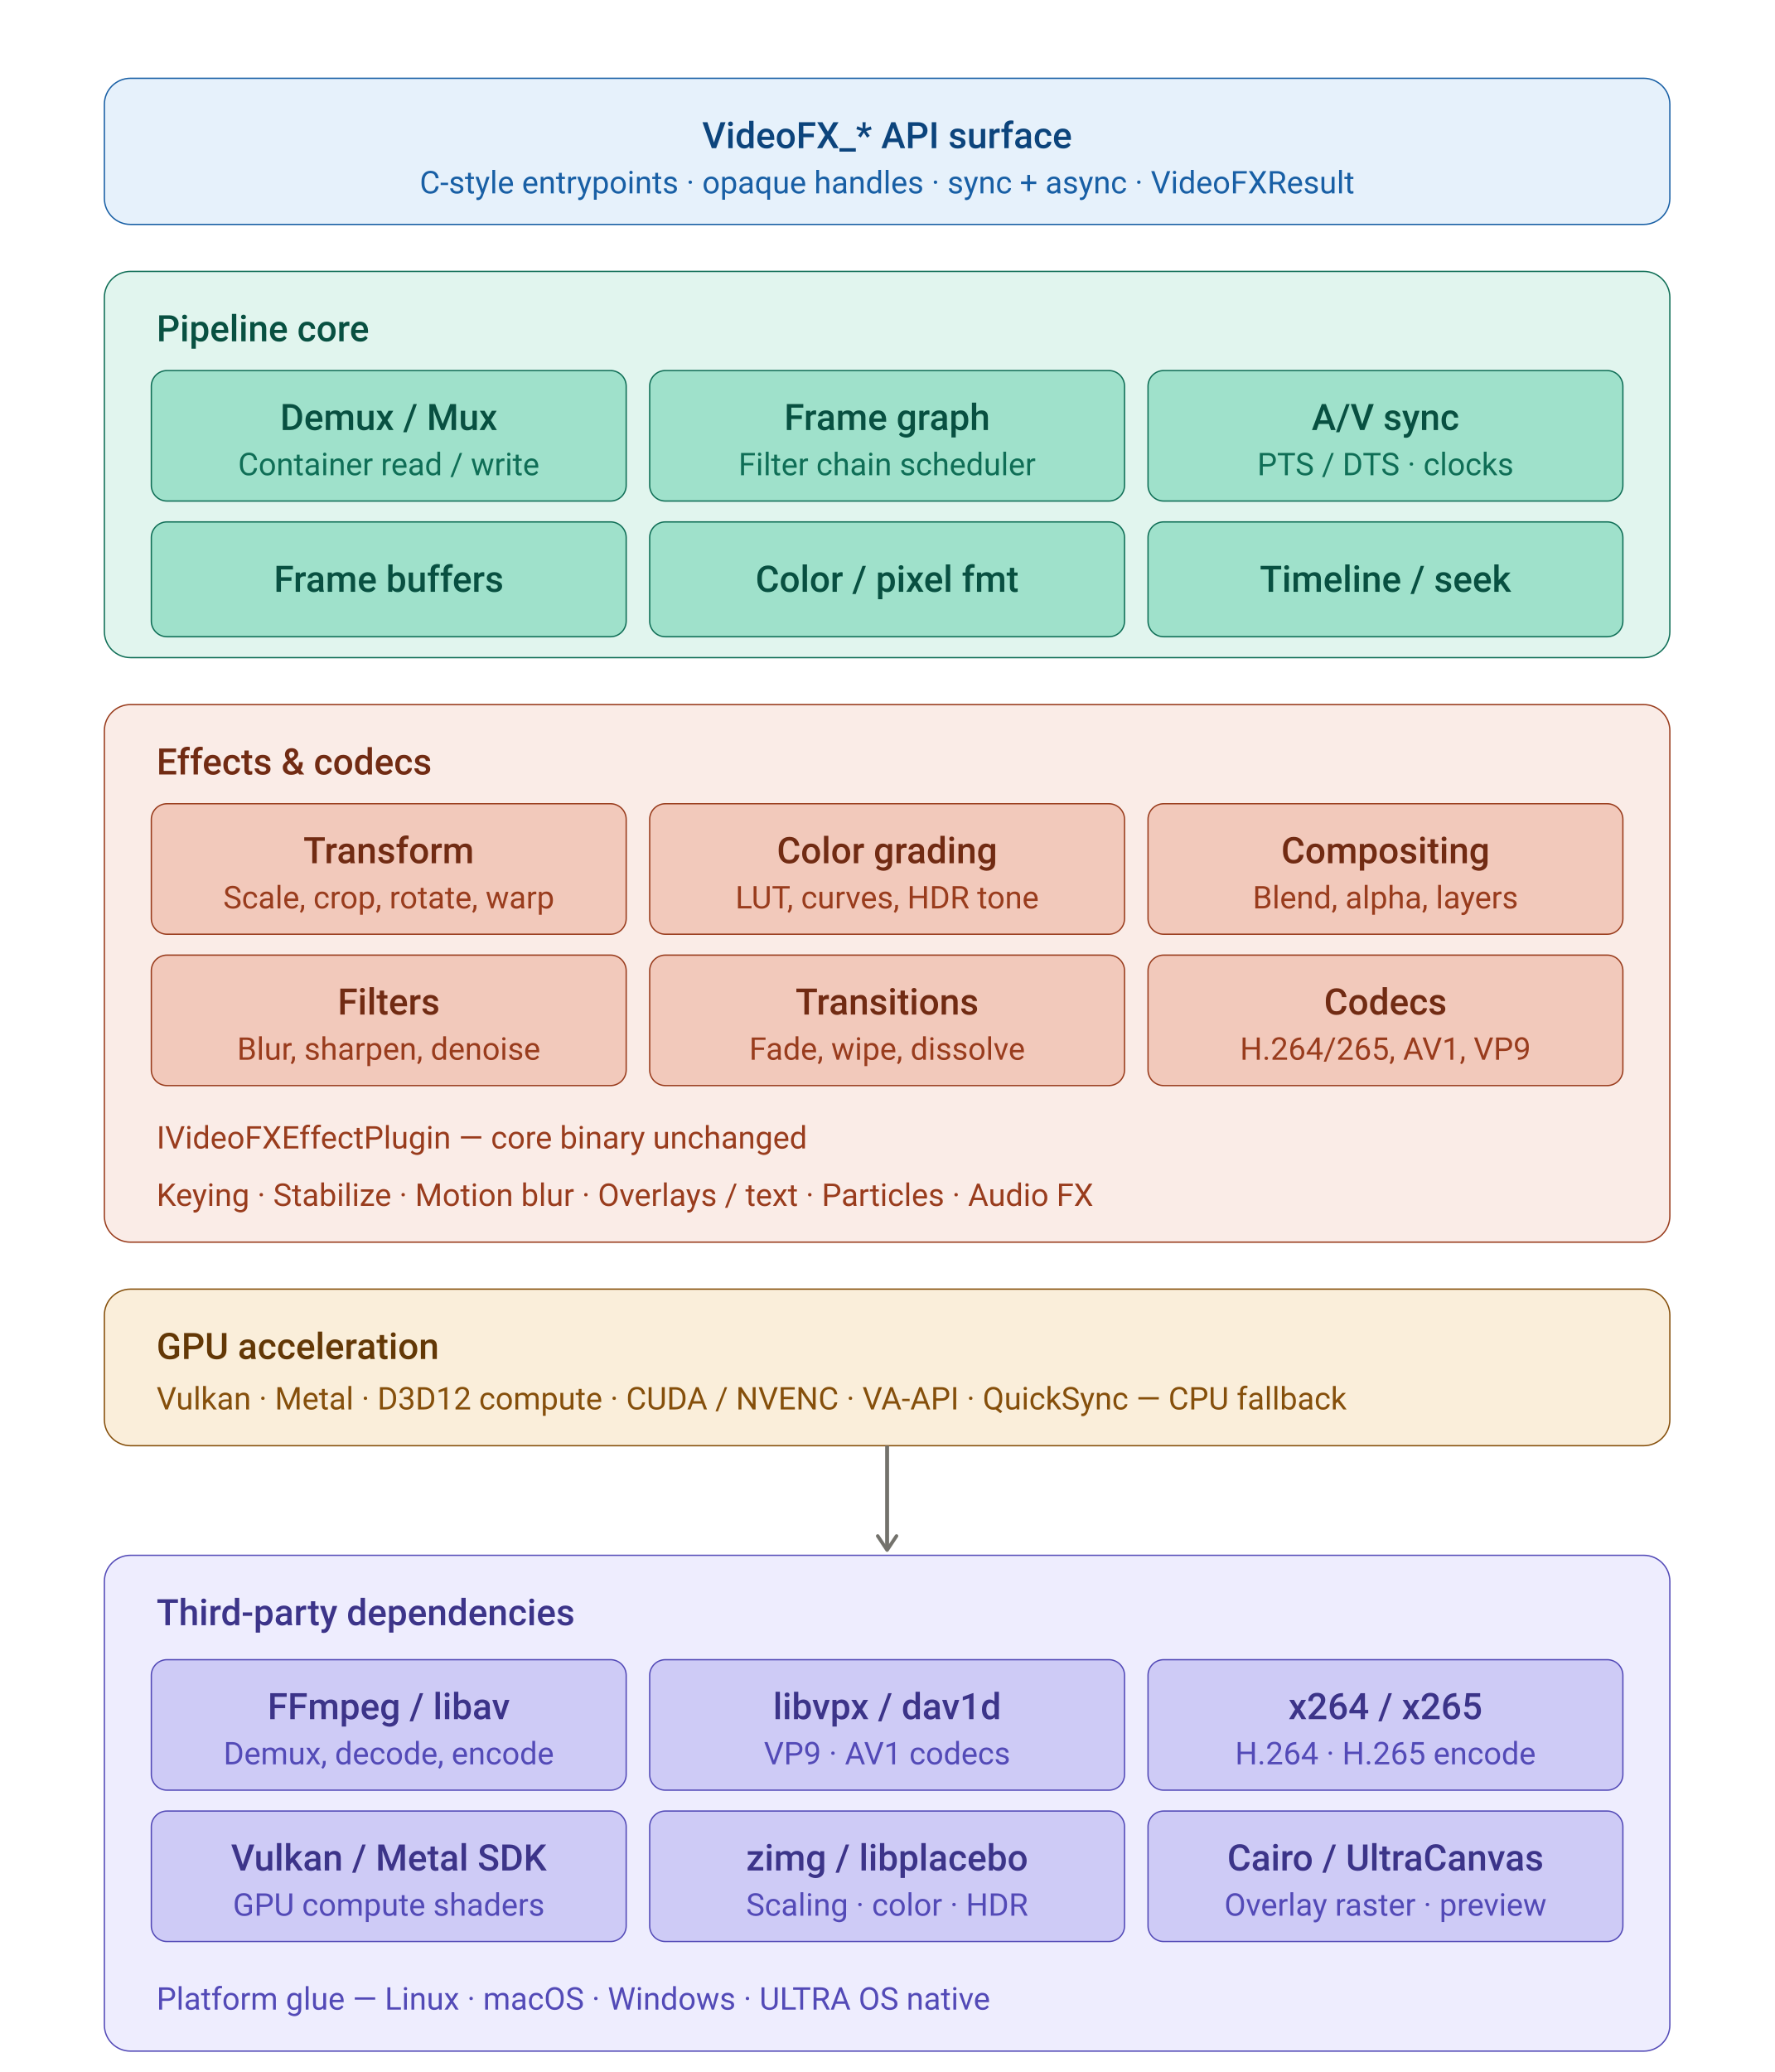
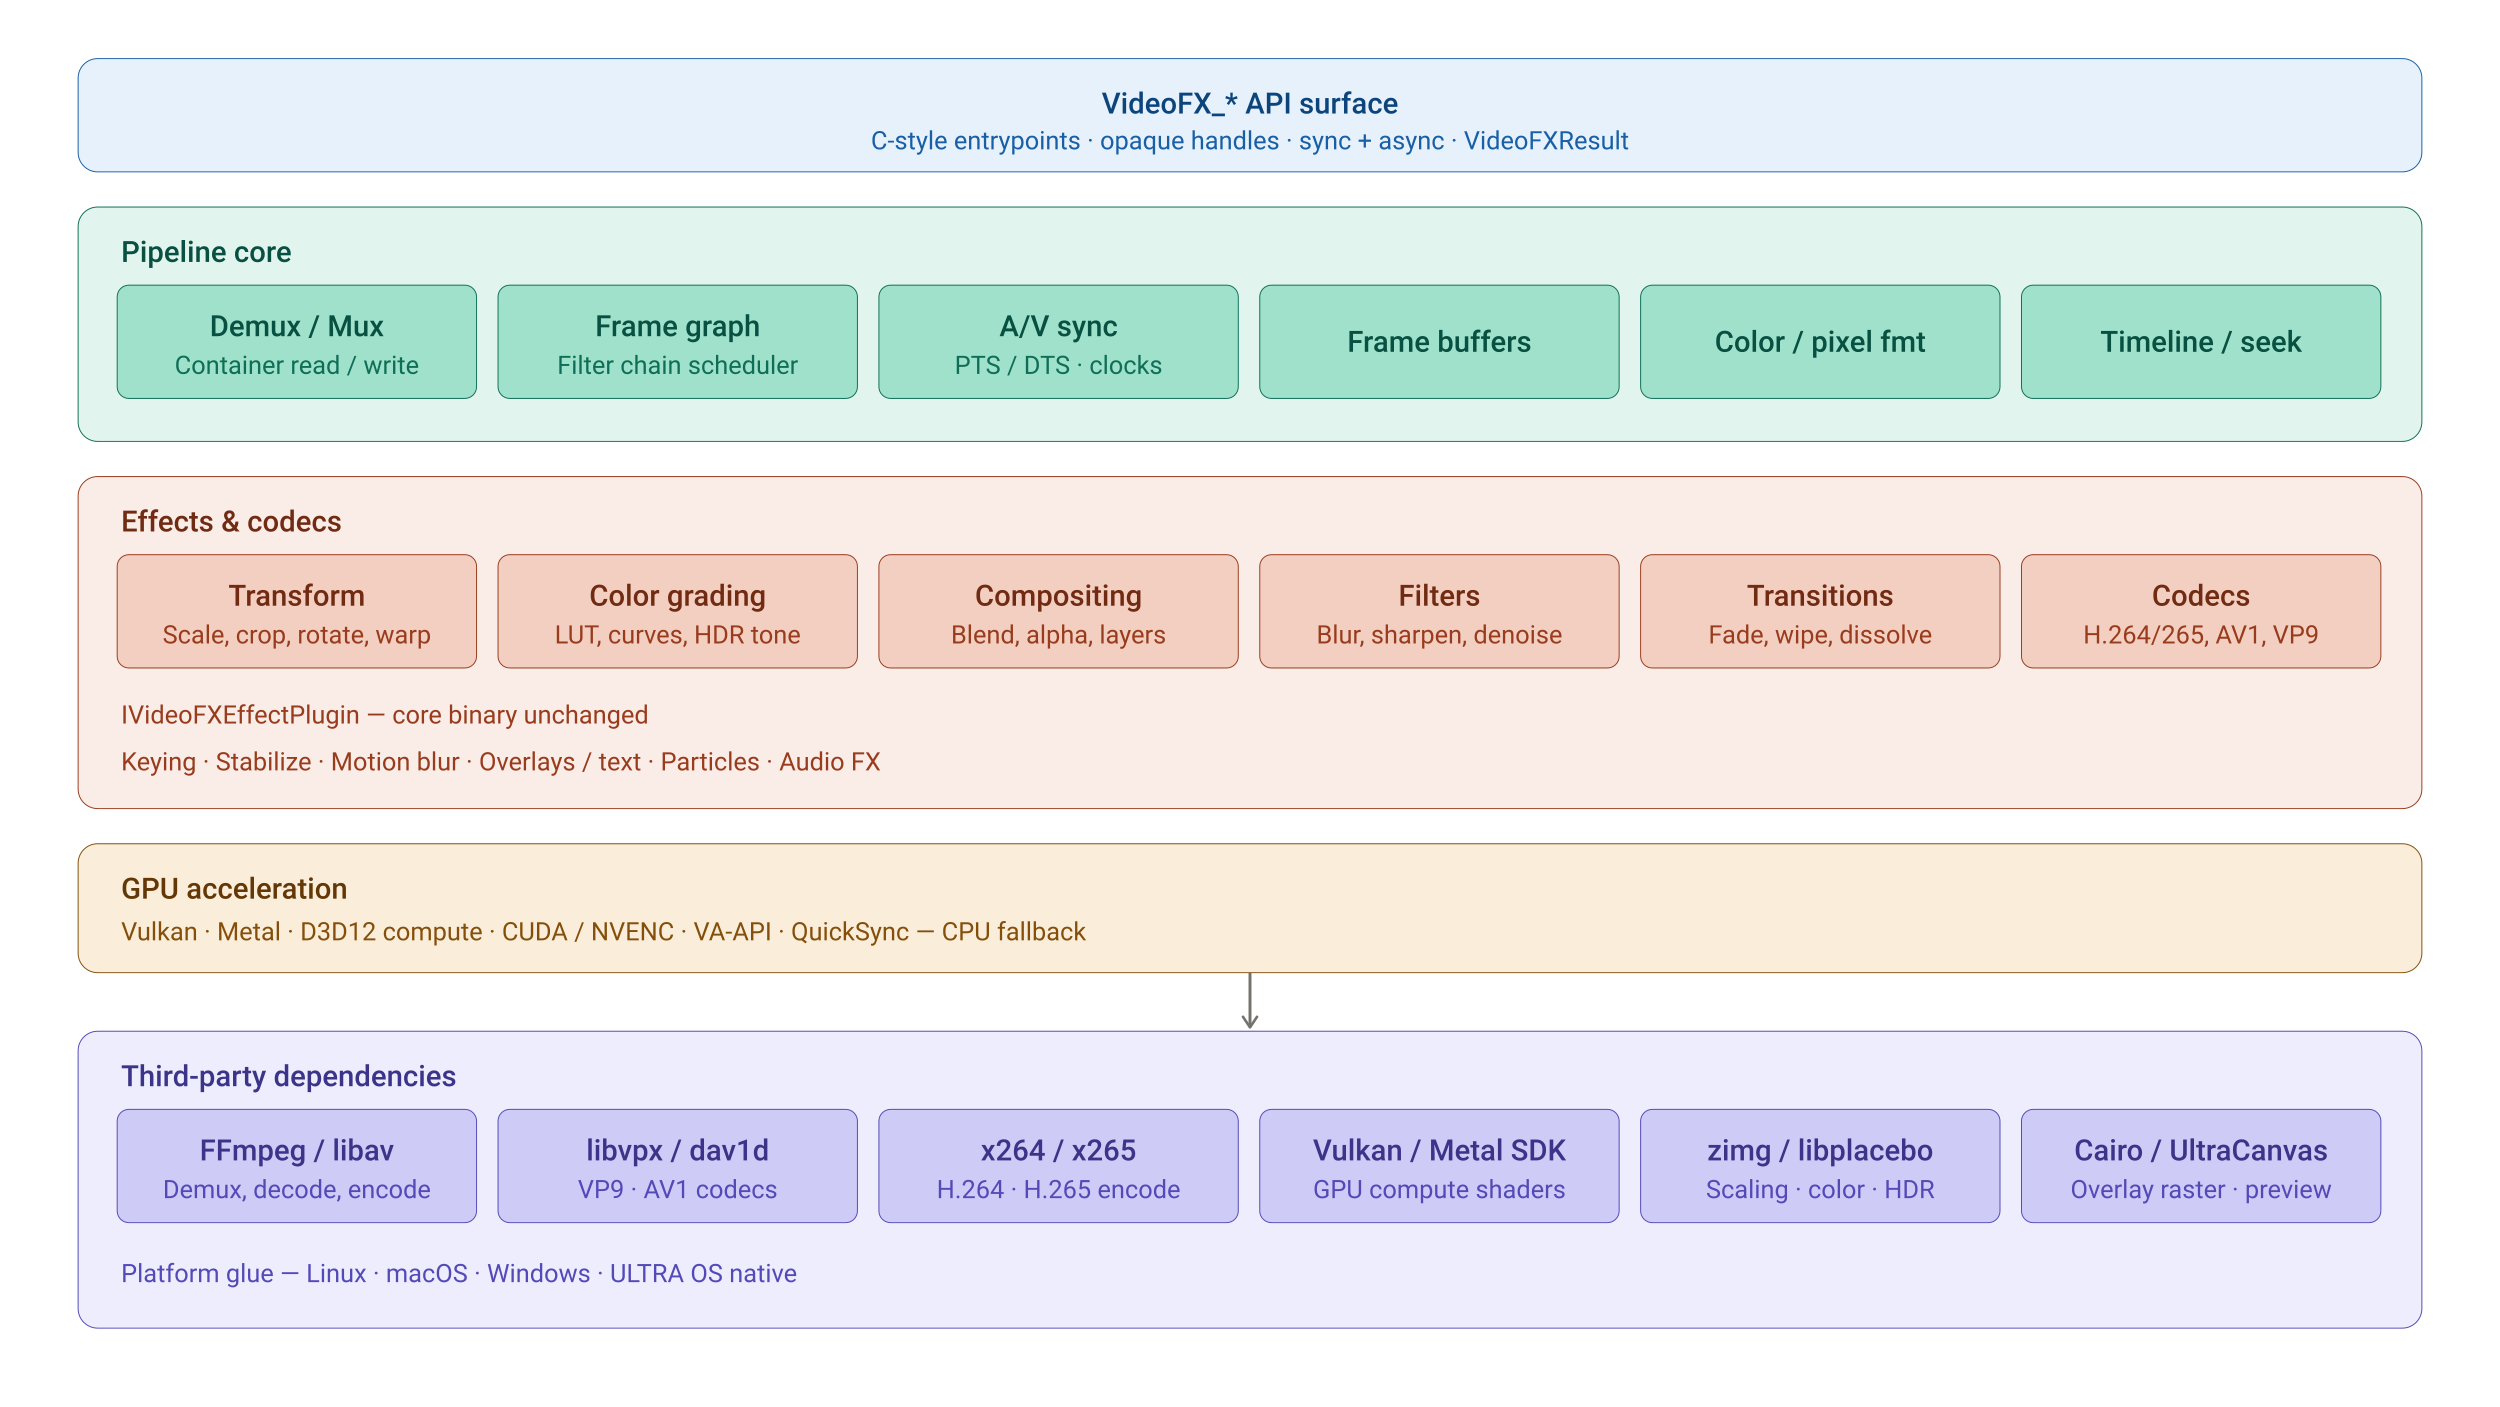
- <svg xmlns="http://www.w3.org/2000/svg" width="680" viewBox="0 0 680 794" role="img" font-family="system-ui, -apple-system, 'Segoe UI', Roboto, sans-serif">
+ <svg xmlns="http://www.w3.org/2000/svg" width="1280" height="720" viewBox="0 0 1280 720" role="img" font-family="system-ui, -apple-system, 'Segoe UI', Roboto, sans-serif">
  <defs>
    <marker id="arrow" viewBox="0 0 10 10" refX="8" refY="5" markerWidth="6" markerHeight="6" orient="auto-start-reverse">
      <path d="M2 1L8 5L2 9" fill="none" stroke="context-stroke" stroke-width="1.5" stroke-linecap="round" stroke-linejoin="round" />
    </marker>
    <style>
- .th{font-size:14px;font-weight:500}
- .ts{font-size:12px;font-weight:400}
+ .th{font-size:15px;font-weight:500}
+ .ts{font-size:13px;font-weight:400}
.blue-fill{fill:#E6F1FB;stroke:#185FA5}
.blue-t{fill:#0C447C}.blue-s{fill:#185FA5}
.teal-fill{fill:#E1F5EE;stroke:#0F6E56}
.teal-sub{fill:#9FE1CB;stroke:#0F6E56}
.teal-t{fill:#085041}.teal-s{fill:#0F6E56}
.coral-fill{fill:#FAECE7;stroke:#993C1D}
- .coral-sub{fill:#F2C9BB;stroke:#993C1D}
+ .coral-sub{fill:#F3CFC2;stroke:#993C1D}
.coral-t{fill:#712B13}.coral-s{fill:#993C1D}
.amber-fill{fill:#FAEEDA;stroke:#854F0B}
+ .amber-sub{fill:#F2D9A6;stroke:#854F0B}
.amber-t{fill:#633806}.amber-s{fill:#854F0B}
.purple-fill{fill:#EEEDFE;stroke:#534AB7}
.purple-sub{fill:#CECBF6;stroke:#534AB7}
.purple-t{fill:#3C3489}.purple-s{fill:#534AB7}
+ .pchip{font-size:13px;font-weight:500}
.arr{stroke:#73726c;stroke-width:1.5;fill:none}
</style>
  </defs>
-   <rect class="blue-fill" x="40" y="30" width="600" height="56" rx="10" stroke-width="0.5" />
-   <text class="th blue-t" x="340" y="52" text-anchor="middle" dominant-baseline="central">VideoFX_* API surface</text>
-   <text class="ts blue-s" x="340" y="70" text-anchor="middle" dominant-baseline="central">C-style entrypoints · opaque handles · sync + async · VideoFXResult</text>
-   <rect class="teal-fill" x="40" y="104" width="600" height="148" rx="10" stroke-width="0.5" />
-   <text class="th teal-t" x="60" y="126" dominant-baseline="central">Pipeline core</text>
-   <rect class="teal-sub" x="58" y="142" width="182" height="50" rx="6" stroke-width="0.5" />
-   <text class="th teal-t" x="149" y="160" text-anchor="middle" dominant-baseline="central">Demux / Mux</text>
-   <text class="ts teal-s" x="149" y="178" text-anchor="middle" dominant-baseline="central">Container read / write</text>
-   <rect class="teal-sub" x="249" y="142" width="182" height="50" rx="6" stroke-width="0.5" />
-   <text class="th teal-t" x="340" y="160" text-anchor="middle" dominant-baseline="central">Frame graph</text>
-   <text class="ts teal-s" x="340" y="178" text-anchor="middle" dominant-baseline="central">Filter chain scheduler</text>
-   <rect class="teal-sub" x="440" y="142" width="182" height="50" rx="6" stroke-width="0.5" />
-   <text class="th teal-t" x="531" y="160" text-anchor="middle" dominant-baseline="central">A/V sync</text>
-   <text class="ts teal-s" x="531" y="178" text-anchor="middle" dominant-baseline="central">PTS / DTS · clocks</text>
-   <rect class="teal-sub" x="58" y="200" width="182" height="44" rx="6" stroke-width="0.5" />
-   <text class="th teal-t" x="149" y="222" text-anchor="middle" dominant-baseline="central">Frame buffers</text>
-   <rect class="teal-sub" x="249" y="200" width="182" height="44" rx="6" stroke-width="0.5" />
-   <text class="th teal-t" x="340" y="222" text-anchor="middle" dominant-baseline="central">Color / pixel fmt</text>
-   <rect class="teal-sub" x="440" y="200" width="182" height="44" rx="6" stroke-width="0.5" />
-   <text class="th teal-t" x="531" y="222" text-anchor="middle" dominant-baseline="central">Timeline / seek</text>
-   <rect class="coral-fill" x="40" y="270" width="600" height="206" rx="10" stroke-width="0.5" />
-   <text class="th coral-t" x="60" y="292" dominant-baseline="central">Effects &amp; codecs</text>
-   <rect class="coral-sub" x="58" y="308" width="182" height="50" rx="6" stroke-width="0.5" />
-   <text class="th coral-t" x="149" y="326" text-anchor="middle" dominant-baseline="central">Transform</text>
-   <text class="ts coral-s" x="149" y="344" text-anchor="middle" dominant-baseline="central">Scale, crop, rotate, warp</text>
-   <rect class="coral-sub" x="249" y="308" width="182" height="50" rx="6" stroke-width="0.5" />
-   <text class="th coral-t" x="340" y="326" text-anchor="middle" dominant-baseline="central">Color grading</text>
-   <text class="ts coral-s" x="340" y="344" text-anchor="middle" dominant-baseline="central">LUT, curves, HDR tone</text>
-   <rect class="coral-sub" x="440" y="308" width="182" height="50" rx="6" stroke-width="0.5" />
-   <text class="th coral-t" x="531" y="326" text-anchor="middle" dominant-baseline="central">Compositing</text>
-   <text class="ts coral-s" x="531" y="344" text-anchor="middle" dominant-baseline="central">Blend, alpha, layers</text>
-   <rect class="coral-sub" x="58" y="366" width="182" height="50" rx="6" stroke-width="0.5" />
-   <text class="th coral-t" x="149" y="384" text-anchor="middle" dominant-baseline="central">Filters</text>
-   <text class="ts coral-s" x="149" y="402" text-anchor="middle" dominant-baseline="central">Blur, sharpen, denoise</text>
-   <rect class="coral-sub" x="249" y="366" width="182" height="50" rx="6" stroke-width="0.5" />
-   <text class="th coral-t" x="340" y="384" text-anchor="middle" dominant-baseline="central">Transitions</text>
-   <text class="ts coral-s" x="340" y="402" text-anchor="middle" dominant-baseline="central">Fade, wipe, dissolve</text>
-   <rect class="coral-sub" x="440" y="366" width="182" height="50" rx="6" stroke-width="0.5" />
-   <text class="th coral-t" x="531" y="384" text-anchor="middle" dominant-baseline="central">Codecs</text>
-   <text class="ts coral-s" x="531" y="402" text-anchor="middle" dominant-baseline="central">H.264/265, AV1, VP9</text>
-   <text class="ts coral-s" x="60" y="436" dominant-baseline="central">IVideoFXEffectPlugin — core binary unchanged</text>
-   <text class="ts coral-s" x="60" y="458" dominant-baseline="central">Keying · Stabilize · Motion blur · Overlays / text · Particles · Audio FX</text>
-   <rect class="amber-fill" x="40" y="494" width="600" height="60" rx="10" stroke-width="0.5" />
-   <text class="th amber-t" x="60" y="516" dominant-baseline="central">GPU acceleration</text>
-   <text class="ts amber-s" x="60" y="536" dominant-baseline="central">Vulkan · Metal · D3D12 compute · CUDA / NVENC · VA-API · QuickSync — CPU fallback</text>
-   <line x1="340" y1="554" x2="340" y2="594" class="arr" marker-end="url(#arrow)" />
-   <rect class="purple-fill" x="40" y="596" width="600" height="190" rx="10" stroke-width="0.5" />
-   <text class="th purple-t" x="60" y="618" dominant-baseline="central">Third-party dependencies</text>
-   <rect class="purple-sub" x="58" y="636" width="182" height="50" rx="6" stroke-width="0.5" />
-   <text class="th purple-t" x="149" y="654" text-anchor="middle" dominant-baseline="central">FFmpeg / libav</text>
-   <text class="ts purple-s" x="149" y="672" text-anchor="middle" dominant-baseline="central">Demux, decode, encode</text>
-   <rect class="purple-sub" x="249" y="636" width="182" height="50" rx="6" stroke-width="0.5" />
-   <text class="th purple-t" x="340" y="654" text-anchor="middle" dominant-baseline="central">libvpx / dav1d</text>
-   <text class="ts purple-s" x="340" y="672" text-anchor="middle" dominant-baseline="central">VP9 · AV1 codecs</text>
-   <rect class="purple-sub" x="440" y="636" width="182" height="50" rx="6" stroke-width="0.5" />
-   <text class="th purple-t" x="531" y="654" text-anchor="middle" dominant-baseline="central">x264 / x265</text>
-   <text class="ts purple-s" x="531" y="672" text-anchor="middle" dominant-baseline="central">H.264 · H.265 encode</text>
-   <rect class="purple-sub" x="58" y="694" width="182" height="50" rx="6" stroke-width="0.5" />
-   <text class="th purple-t" x="149" y="712" text-anchor="middle" dominant-baseline="central">Vulkan / Metal SDK</text>
-   <text class="ts purple-s" x="149" y="730" text-anchor="middle" dominant-baseline="central">GPU compute shaders</text>
-   <rect class="purple-sub" x="249" y="694" width="182" height="50" rx="6" stroke-width="0.5" />
-   <text class="th purple-t" x="340" y="712" text-anchor="middle" dominant-baseline="central">zimg / libplacebo</text>
-   <text class="ts purple-s" x="340" y="730" text-anchor="middle" dominant-baseline="central">Scaling · color · HDR</text>
-   <rect class="purple-sub" x="440" y="694" width="182" height="50" rx="6" stroke-width="0.5" />
-   <text class="th purple-t" x="531" y="712" text-anchor="middle" dominant-baseline="central">Cairo / UltraCanvas</text>
-   <text class="ts purple-s" x="531" y="730" text-anchor="middle" dominant-baseline="central">Overlay raster · preview</text>
-   <text class="ts purple-s" x="60" y="766" dominant-baseline="central">Platform glue — Linux · macOS · Windows · ULTRA OS native</text>
+   <rect class="blue-fill" x="40" y="30" width="1200" height="58" rx="10" stroke-width="0.5" />
+   <text class="th blue-t" x="640" y="53" text-anchor="middle" dominant-baseline="central">VideoFX_* API surface</text>
+   <text class="ts blue-s" x="640" y="72" text-anchor="middle" dominant-baseline="central">C-style entrypoints · opaque handles · sync + async · VideoFXResult</text>
+   <rect class="teal-fill" x="40" y="106" width="1200" height="120" rx="10" stroke-width="0.5" />
+   <text class="th teal-t" x="62" y="129" dominant-baseline="central">Pipeline core</text>
+   <rect class="teal-sub" x="60" y="146" width="184" height="58" rx="6" stroke-width="0.5" />
+   <text class="th teal-t" x="152" y="167" text-anchor="middle" dominant-baseline="central">Demux / Mux</text>
+   <text class="ts teal-s" x="152" y="187" text-anchor="middle" dominant-baseline="central">Container read / write</text>
+   <rect class="teal-sub" x="255" y="146" width="184" height="58" rx="6" stroke-width="0.5" />
+   <text class="th teal-t" x="347" y="167" text-anchor="middle" dominant-baseline="central">Frame graph</text>
+   <text class="ts teal-s" x="347" y="187" text-anchor="middle" dominant-baseline="central">Filter chain scheduler</text>
+   <rect class="teal-sub" x="450" y="146" width="184" height="58" rx="6" stroke-width="0.5" />
+   <text class="th teal-t" x="542" y="167" text-anchor="middle" dominant-baseline="central">A/V sync</text>
+   <text class="ts teal-s" x="542" y="187" text-anchor="middle" dominant-baseline="central">PTS / DTS · clocks</text>
+   <rect class="teal-sub" x="645" y="146" width="184" height="58" rx="6" stroke-width="0.5" />
+   <text class="th teal-t" x="737" y="175" text-anchor="middle" dominant-baseline="central">Frame buffers</text>
+   <rect class="teal-sub" x="840" y="146" width="184" height="58" rx="6" stroke-width="0.5" />
+   <text class="th teal-t" x="932" y="175" text-anchor="middle" dominant-baseline="central">Color / pixel fmt</text>
+   <rect class="teal-sub" x="1035" y="146" width="184" height="58" rx="6" stroke-width="0.5" />
+   <text class="th teal-t" x="1127" y="175" text-anchor="middle" dominant-baseline="central">Timeline / seek</text>
+   <rect class="coral-fill" x="40" y="244" width="1200" height="170" rx="10" stroke-width="0.5" />
+   <text class="th coral-t" x="62" y="267" dominant-baseline="central">Effects &amp; codecs</text>
+   <rect class="coral-sub" x="60" y="284" width="184" height="58" rx="6" stroke-width="0.5" />
+   <text class="th coral-t" x="152" y="305" text-anchor="middle" dominant-baseline="central">Transform</text>
+   <text class="ts coral-s" x="152" y="325" text-anchor="middle" dominant-baseline="central">Scale, crop, rotate, warp</text>
+   <rect class="coral-sub" x="255" y="284" width="184" height="58" rx="6" stroke-width="0.5" />
+   <text class="th coral-t" x="347" y="305" text-anchor="middle" dominant-baseline="central">Color grading</text>
+   <text class="ts coral-s" x="347" y="325" text-anchor="middle" dominant-baseline="central">LUT, curves, HDR tone</text>
+   <rect class="coral-sub" x="450" y="284" width="184" height="58" rx="6" stroke-width="0.5" />
+   <text class="th coral-t" x="542" y="305" text-anchor="middle" dominant-baseline="central">Compositing</text>
+   <text class="ts coral-s" x="542" y="325" text-anchor="middle" dominant-baseline="central">Blend, alpha, layers</text>
+   <rect class="coral-sub" x="645" y="284" width="184" height="58" rx="6" stroke-width="0.5" />
+   <text class="th coral-t" x="737" y="305" text-anchor="middle" dominant-baseline="central">Filters</text>
+   <text class="ts coral-s" x="737" y="325" text-anchor="middle" dominant-baseline="central">Blur, sharpen, denoise</text>
+   <rect class="coral-sub" x="840" y="284" width="184" height="58" rx="6" stroke-width="0.5" />
+   <text class="th coral-t" x="932" y="305" text-anchor="middle" dominant-baseline="central">Transitions</text>
+   <text class="ts coral-s" x="932" y="325" text-anchor="middle" dominant-baseline="central">Fade, wipe, dissolve</text>
+   <rect class="coral-sub" x="1035" y="284" width="184" height="58" rx="6" stroke-width="0.5" />
+   <text class="th coral-t" x="1127" y="305" text-anchor="middle" dominant-baseline="central">Codecs</text>
+   <text class="ts coral-s" x="1127" y="325" text-anchor="middle" dominant-baseline="central">H.264/265, AV1, VP9</text>
+   <text class="ts coral-s" x="62" y="366" dominant-baseline="central">IVideoFXEffectPlugin — core binary unchanged</text>
+   <text class="ts coral-s" x="62" y="390" dominant-baseline="central">Keying · Stabilize · Motion blur · Overlays / text · Particles · Audio FX</text>
+   <rect class="amber-fill" x="40" y="432" width="1200" height="66" rx="10" stroke-width="0.5" />
+   <text class="th amber-t" x="62" y="455" dominant-baseline="central">GPU acceleration</text>
+   <text class="ts amber-s" x="62" y="477" dominant-baseline="central">Vulkan · Metal · D3D12 compute · CUDA / NVENC · VA-API · QuickSync — CPU fallback</text>
+   <line x1="640" y1="498" x2="640" y2="526" class="arr" marker-end="url(#arrow)" />
+   <rect class="purple-fill" x="40" y="528" width="1200" height="152" rx="10" stroke-width="0.5" />
+   <text class="th purple-t" x="62" y="551" dominant-baseline="central">Third-party dependencies</text>
+   <rect class="purple-sub" x="60" y="568" width="184" height="58" rx="6" stroke-width="0.5" />
+   <text class="th purple-t" x="152" y="589" text-anchor="middle" dominant-baseline="central">FFmpeg / libav</text>
+   <text class="ts purple-s" x="152" y="609" text-anchor="middle" dominant-baseline="central">Demux, decode, encode</text>
+   <rect class="purple-sub" x="255" y="568" width="184" height="58" rx="6" stroke-width="0.5" />
+   <text class="th purple-t" x="347" y="589" text-anchor="middle" dominant-baseline="central">libvpx / dav1d</text>
+   <text class="ts purple-s" x="347" y="609" text-anchor="middle" dominant-baseline="central">VP9 · AV1 codecs</text>
+   <rect class="purple-sub" x="450" y="568" width="184" height="58" rx="6" stroke-width="0.5" />
+   <text class="th purple-t" x="542" y="589" text-anchor="middle" dominant-baseline="central">x264 / x265</text>
+   <text class="ts purple-s" x="542" y="609" text-anchor="middle" dominant-baseline="central">H.264 · H.265 encode</text>
+   <rect class="purple-sub" x="645" y="568" width="184" height="58" rx="6" stroke-width="0.5" />
+   <text class="th purple-t" x="737" y="589" text-anchor="middle" dominant-baseline="central">Vulkan / Metal SDK</text>
+   <text class="ts purple-s" x="737" y="609" text-anchor="middle" dominant-baseline="central">GPU compute shaders</text>
+   <rect class="purple-sub" x="840" y="568" width="184" height="58" rx="6" stroke-width="0.5" />
+   <text class="th purple-t" x="932" y="589" text-anchor="middle" dominant-baseline="central">zimg / libplacebo</text>
+   <text class="ts purple-s" x="932" y="609" text-anchor="middle" dominant-baseline="central">Scaling · color · HDR</text>
+   <rect class="purple-sub" x="1035" y="568" width="184" height="58" rx="6" stroke-width="0.5" />
+   <text class="th purple-t" x="1127" y="589" text-anchor="middle" dominant-baseline="central">Cairo / UltraCanvas</text>
+   <text class="ts purple-s" x="1127" y="609" text-anchor="middle" dominant-baseline="central">Overlay raster · preview</text>
+   <text class="ts purple-s" x="62" y="652" dominant-baseline="central">Platform glue — Linux · macOS · Windows · ULTRA OS native</text>
</svg>
